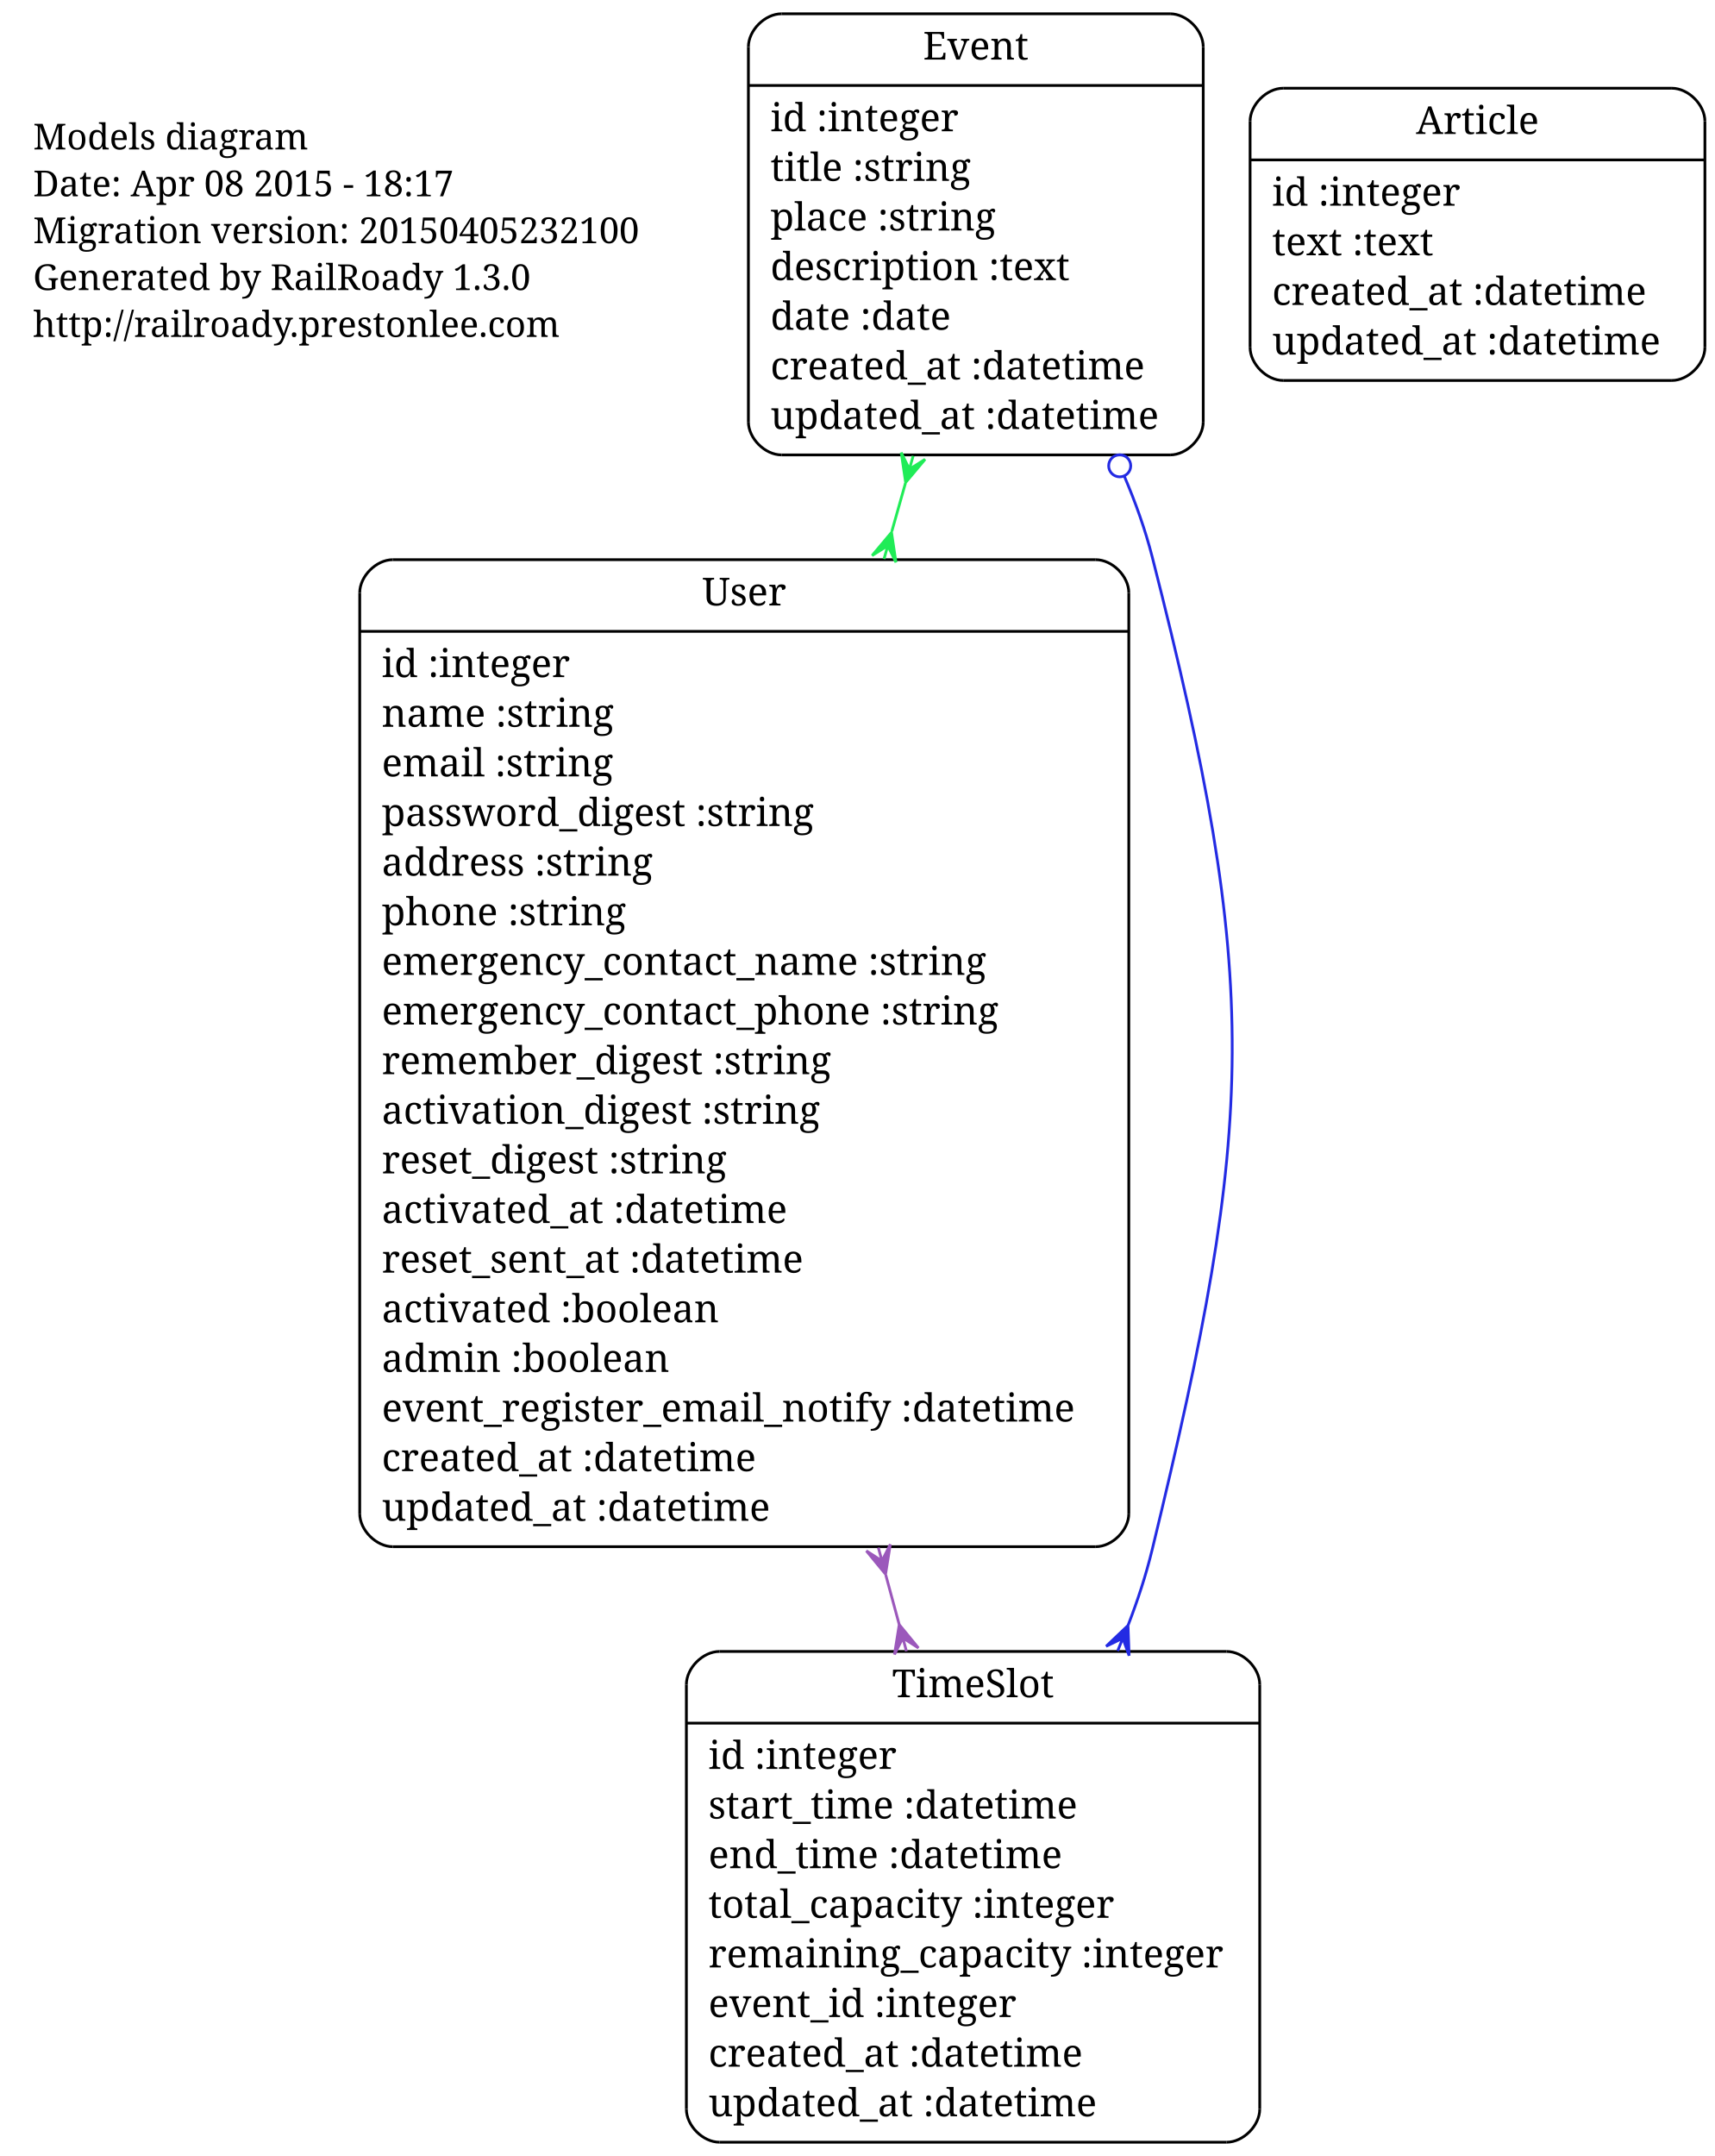
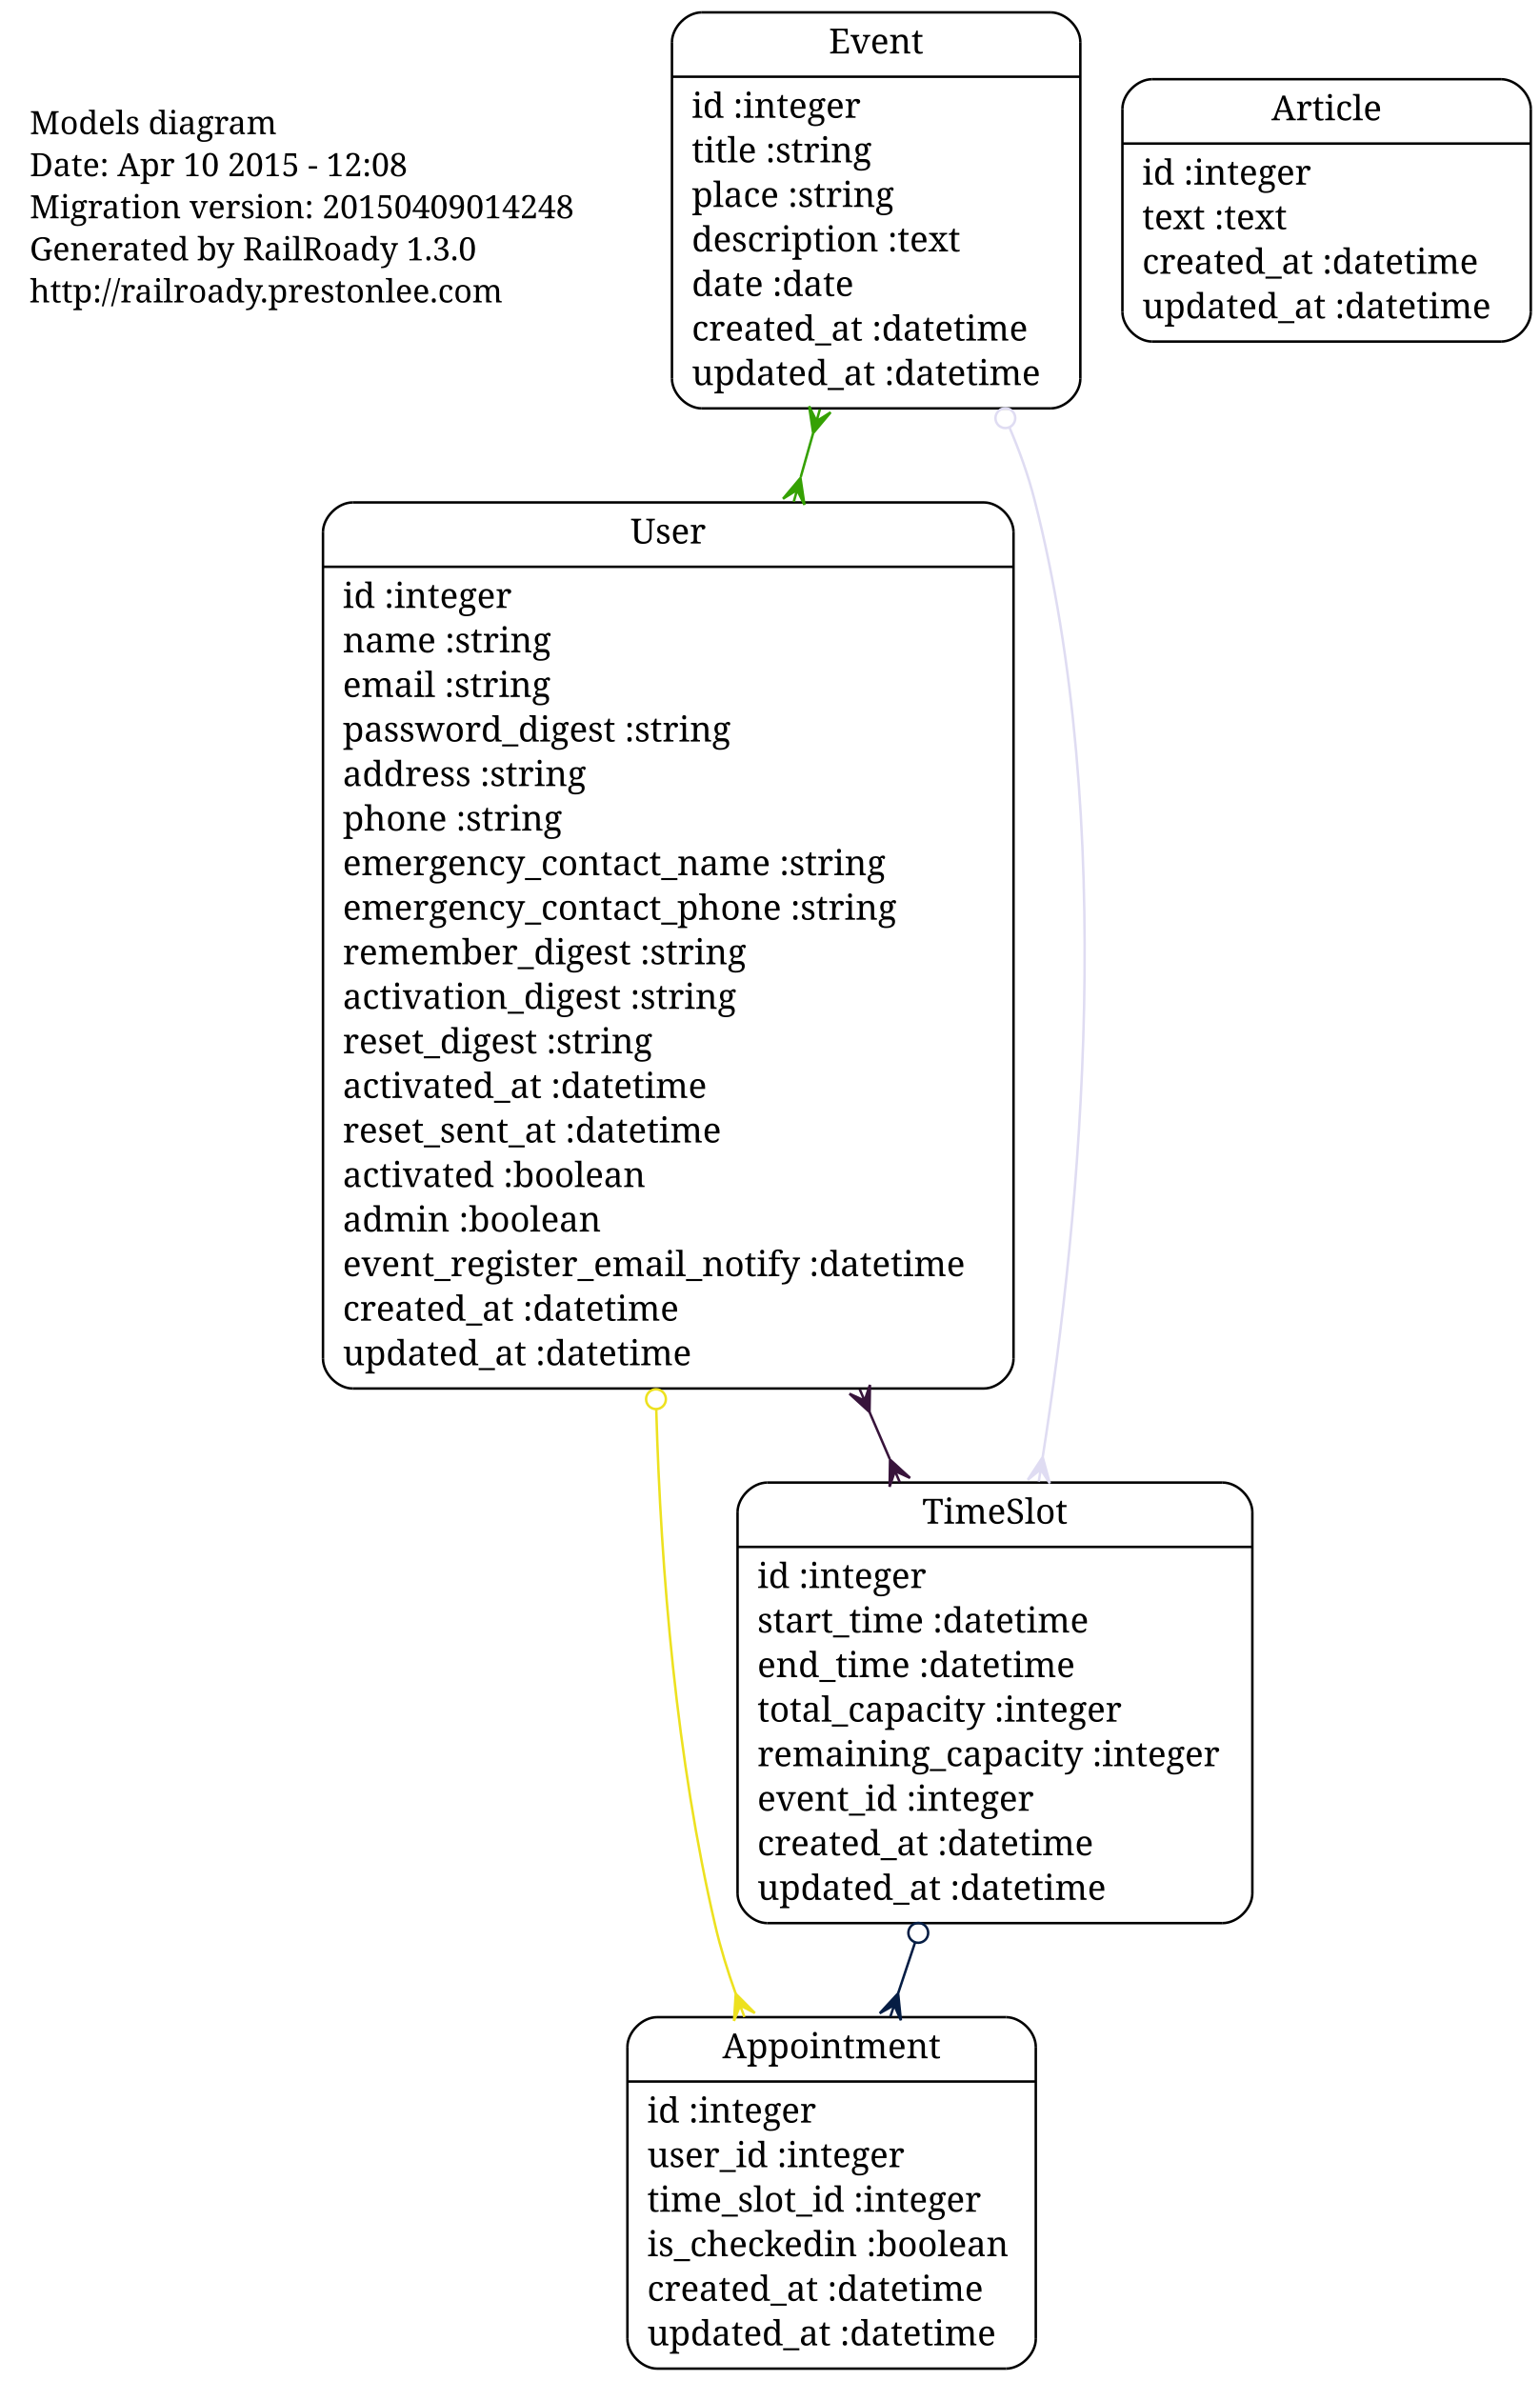
- <svg xmlns="http://www.w3.org/2000/svg" width="622pt" height="782pt" viewBox="0.00 0.00 622.00 782.00">
-   <g id="graph1" class="graph" transform="scale(1 1) rotate(0) translate(4 778)">
-     <polygon fill="white" stroke="white" points="-4,5 -4,-778 619,-778 619,5 -4,5" />
+ <svg xmlns="http://www.w3.org/2000/svg" width="622pt" height="962pt" viewBox="0.00 0.00 622.00 962.00">
+   <g id="graph1" class="graph" transform="scale(1 1) rotate(0) translate(4 958)">
+     <polygon fill="white" stroke="white" points="-4,5 -4,-958 619,-958 619,5 -4,5" />
    <g id="node1" class="node">
-       <text text-anchor="start" x="8" y="-723.8" font-family="Times Roman,serif" font-size="13.00">Models diagram</text>
-       <text text-anchor="start" x="8" y="-706.8" font-family="Times Roman,serif" font-size="13.00">Date: Apr 08 2015 - 18:17</text>
-       <text text-anchor="start" x="8" y="-689.8" font-family="Times Roman,serif" font-size="13.00">Migration version: 20150405232100</text>
-       <text text-anchor="start" x="8" y="-672.8" font-family="Times Roman,serif" font-size="13.00">Generated by RailRoady 1.3.0</text>
-       <text text-anchor="start" x="8" y="-655.8" font-family="Times Roman,serif" font-size="13.00">http://railroady.prestonlee.com</text>
+       <text text-anchor="start" x="8" y="-903.8" font-family="Times Roman,serif" font-size="13.00">Models diagram</text>
+       <text text-anchor="start" x="8" y="-886.8" font-family="Times Roman,serif" font-size="13.00">Date: Apr 10 2015 - 12:08</text>
+       <text text-anchor="start" x="8" y="-869.8" font-family="Times Roman,serif" font-size="13.00">Migration version: 20150409014248</text>
+       <text text-anchor="start" x="8" y="-852.8" font-family="Times Roman,serif" font-size="13.00">Generated by RailRoady 1.3.0</text>
+       <text text-anchor="start" x="8" y="-835.8" font-family="Times Roman,serif" font-size="13.00">http://railroady.prestonlee.com</text>
    </g>
    <g id="node2" class="node">
-       <polyline fill="none" stroke="black" points="279.5,-613 420.5,-613 " />
-       <path fill="none" stroke="black" d="M420.5,-613C426.5,-613 432.5,-619 432.5,-625" />
-       <polyline fill="none" stroke="black" points="432.5,-625 432.5,-761 " />
-       <path fill="none" stroke="black" d="M432.5,-761C432.5,-767 426.5,-773 420.5,-773" />
-       <polyline fill="none" stroke="black" points="420.5,-773 279.5,-773 " />
-       <path fill="none" stroke="black" d="M279.5,-773C273.5,-773 267.5,-767 267.5,-761" />
-       <polyline fill="none" stroke="black" points="267.5,-761 267.5,-625 " />
-       <path fill="none" stroke="black" d="M267.5,-625C267.5,-619 273.5,-613 279.5,-613" />
-       <text text-anchor="middle" x="350" y="-756.4" font-family="Times Roman,serif" font-size="14.00">Event</text>
-       <polyline fill="none" stroke="black" points="267.5,-747 432.5,-747 " />
-       <text text-anchor="start" x="275.5" y="-730.4" font-family="Times Roman,serif" font-size="14.00">id :integer</text>
-       <text text-anchor="start" x="275.5" y="-712.4" font-family="Times Roman,serif" font-size="14.00">title :string</text>
-       <text text-anchor="start" x="275.5" y="-694.4" font-family="Times Roman,serif" font-size="14.00">place :string</text>
-       <text text-anchor="start" x="275.5" y="-676.4" font-family="Times Roman,serif" font-size="14.00">description :text</text>
-       <text text-anchor="start" x="275.5" y="-658.4" font-family="Times Roman,serif" font-size="14.00">date :date</text>
-       <text text-anchor="start" x="275.5" y="-640.4" font-family="Times Roman,serif" font-size="14.00">created_at :datetime</text>
-       <text text-anchor="start" x="275.5" y="-622.4" font-family="Times Roman,serif" font-size="14.00">updated_at :datetime</text>
+       <polyline fill="none" stroke="black" points="279.5,-793 420.5,-793 " />
+       <path fill="none" stroke="black" d="M420.5,-793C426.5,-793 432.5,-799 432.5,-805" />
+       <polyline fill="none" stroke="black" points="432.5,-805 432.5,-941 " />
+       <path fill="none" stroke="black" d="M432.5,-941C432.5,-947 426.5,-953 420.5,-953" />
+       <polyline fill="none" stroke="black" points="420.5,-953 279.5,-953 " />
+       <path fill="none" stroke="black" d="M279.5,-953C273.5,-953 267.5,-947 267.5,-941" />
+       <polyline fill="none" stroke="black" points="267.5,-941 267.5,-805 " />
+       <path fill="none" stroke="black" d="M267.5,-805C267.5,-799 273.5,-793 279.5,-793" />
+       <text text-anchor="middle" x="350" y="-936.4" font-family="Times Roman,serif" font-size="14.00">Event</text>
+       <polyline fill="none" stroke="black" points="267.5,-927 432.5,-927 " />
+       <text text-anchor="start" x="275.5" y="-910.4" font-family="Times Roman,serif" font-size="14.00">id :integer</text>
+       <text text-anchor="start" x="275.5" y="-892.4" font-family="Times Roman,serif" font-size="14.00">title :string</text>
+       <text text-anchor="start" x="275.5" y="-874.4" font-family="Times Roman,serif" font-size="14.00">place :string</text>
+       <text text-anchor="start" x="275.5" y="-856.4" font-family="Times Roman,serif" font-size="14.00">description :text</text>
+       <text text-anchor="start" x="275.5" y="-838.4" font-family="Times Roman,serif" font-size="14.00">date :date</text>
+       <text text-anchor="start" x="275.5" y="-820.4" font-family="Times Roman,serif" font-size="14.00">created_at :datetime</text>
+       <text text-anchor="start" x="275.5" y="-802.4" font-family="Times Roman,serif" font-size="14.00">updated_at :datetime</text>
+     </g>
+     <g id="node5" class="node">
+       <polyline fill="none" stroke="black" points="138.5,-397 393.5,-397 " />
+       <path fill="none" stroke="black" d="M393.5,-397C399.5,-397 405.5,-403 405.5,-409" />
+       <polyline fill="none" stroke="black" points="405.5,-409 405.5,-743 " />
+       <path fill="none" stroke="black" d="M405.5,-743C405.5,-749 399.5,-755 393.5,-755" />
+       <polyline fill="none" stroke="black" points="393.5,-755 138.5,-755 " />
+       <path fill="none" stroke="black" d="M138.5,-755C132.5,-755 126.5,-749 126.5,-743" />
+       <polyline fill="none" stroke="black" points="126.5,-743 126.5,-409 " />
+       <path fill="none" stroke="black" d="M126.5,-409C126.5,-403 132.5,-397 138.5,-397" />
+       <text text-anchor="middle" x="266" y="-738.4" font-family="Times Roman,serif" font-size="14.00">User</text>
+       <polyline fill="none" stroke="black" points="126.5,-729 405.5,-729 " />
+       <text text-anchor="start" x="134.5" y="-712.4" font-family="Times Roman,serif" font-size="14.00">id :integer</text>
+       <text text-anchor="start" x="134.5" y="-694.4" font-family="Times Roman,serif" font-size="14.00">name :string</text>
+       <text text-anchor="start" x="134.5" y="-676.4" font-family="Times Roman,serif" font-size="14.00">email :string</text>
+       <text text-anchor="start" x="134.5" y="-658.4" font-family="Times Roman,serif" font-size="14.00">password_digest :string</text>
+       <text text-anchor="start" x="134.5" y="-640.4" font-family="Times Roman,serif" font-size="14.00">address :string</text>
+       <text text-anchor="start" x="134.5" y="-622.4" font-family="Times Roman,serif" font-size="14.00">phone :string</text>
+       <text text-anchor="start" x="134.5" y="-604.4" font-family="Times Roman,serif" font-size="14.00">emergency_contact_name :string</text>
+       <text text-anchor="start" x="134.5" y="-586.4" font-family="Times Roman,serif" font-size="14.00">emergency_contact_phone :string</text>
+       <text text-anchor="start" x="134.5" y="-568.4" font-family="Times Roman,serif" font-size="14.00">remember_digest :string</text>
+       <text text-anchor="start" x="134.5" y="-550.4" font-family="Times Roman,serif" font-size="14.00">activation_digest :string</text>
+       <text text-anchor="start" x="134.5" y="-532.4" font-family="Times Roman,serif" font-size="14.00">reset_digest :string</text>
+       <text text-anchor="start" x="134.5" y="-514.4" font-family="Times Roman,serif" font-size="14.00">activated_at :datetime</text>
+       <text text-anchor="start" x="134.5" y="-496.4" font-family="Times Roman,serif" font-size="14.00">reset_sent_at :datetime</text>
+       <text text-anchor="start" x="134.5" y="-478.4" font-family="Times Roman,serif" font-size="14.00">activated :boolean</text>
+       <text text-anchor="start" x="134.5" y="-460.4" font-family="Times Roman,serif" font-size="14.00">admin :boolean</text>
+       <text text-anchor="start" x="134.5" y="-442.4" font-family="Times Roman,serif" font-size="14.00">event_register_email_notify :datetime</text>
+       <text text-anchor="start" x="134.5" y="-424.4" font-family="Times Roman,serif" font-size="14.00">created_at :datetime</text>
+       <text text-anchor="start" x="134.5" y="-406.4" font-family="Times Roman,serif" font-size="14.00">updated_at :datetime</text>
+     </g>
+     <g id="edge4" class="edge">
+       <path fill="none" stroke="#35a103" d="M324.474,-782.746C322.864,-777.055 321.216,-771.229 319.542,-765.308" />
+       <polygon fill="#35a103" stroke="#35a103" points="324.547,-783.005 322.938,-793.852 325.908,-787.816 327.268,-792.628 327.268,-792.628 327.268,-792.628 325.908,-787.816 331.599,-791.403 324.547,-783.005 324.547,-783.005" />
+       <polygon fill="#35a103" stroke="#35a103" points="319.422,-764.885 321.031,-754.038 318.061,-760.074 316.701,-755.263 316.701,-755.263 316.701,-755.263 318.061,-760.074 312.37,-756.488 319.422,-764.885 319.422,-764.885" />
+     </g>
+     <g id="node6" class="node">
+       <polyline fill="none" stroke="black" points="306,-181 490,-181 " />
+       <path fill="none" stroke="black" d="M490,-181C496,-181 502,-187 502,-193" />
+       <polyline fill="none" stroke="black" points="502,-193 502,-347 " />
+       <path fill="none" stroke="black" d="M502,-347C502,-353 496,-359 490,-359" />
+       <polyline fill="none" stroke="black" points="490,-359 306,-359 " />
+       <path fill="none" stroke="black" d="M306,-359C300,-359 294,-353 294,-347" />
+       <polyline fill="none" stroke="black" points="294,-347 294,-193 " />
+       <path fill="none" stroke="black" d="M294,-193C294,-187 300,-181 306,-181" />
+       <text text-anchor="middle" x="398" y="-342.4" font-family="Times Roman,serif" font-size="14.00">TimeSlot</text>
+       <polyline fill="none" stroke="black" points="294,-333 502,-333 " />
+       <text text-anchor="start" x="302" y="-316.4" font-family="Times Roman,serif" font-size="14.00">id :integer</text>
+       <text text-anchor="start" x="302" y="-298.4" font-family="Times Roman,serif" font-size="14.00">start_time :datetime</text>
+       <text text-anchor="start" x="302" y="-280.4" font-family="Times Roman,serif" font-size="14.00">end_time :datetime</text>
+       <text text-anchor="start" x="302" y="-262.4" font-family="Times Roman,serif" font-size="14.00">total_capacity :integer</text>
+       <text text-anchor="start" x="302" y="-244.4" font-family="Times Roman,serif" font-size="14.00">remaining_capacity :integer</text>
+       <text text-anchor="start" x="302" y="-226.4" font-family="Times Roman,serif" font-size="14.00">event_id :integer</text>
+       <text text-anchor="start" x="302" y="-208.4" font-family="Times Roman,serif" font-size="14.00">created_at :datetime</text>
+       <text text-anchor="start" x="302" y="-190.4" font-family="Times Roman,serif" font-size="14.00">updated_at :datetime</text>
+     </g>
+     <g id="edge2" class="edge">
+       <path fill="none" stroke="#dfdcf2" d="M403.836,-785.373C407.958,-775.726 411.487,-765.831 414,-756 447.353,-625.526 432.927,-468.947 417.316,-369.459" />
+       <ellipse fill="none" stroke="#dfdcf2" cx="402.201" cy="-789.044" rx="4" ry="4" />
+       <polygon fill="#dfdcf2" stroke="#dfdcf2" points="417.289,-369.287 420.149,-358.701 416.497,-364.351 415.705,-359.414 415.705,-359.414 415.705,-359.414 416.497,-364.351 411.262,-360.126 417.289,-369.287 417.289,-369.287" />
+     </g>
+     <g id="node3" class="node">
+       <polyline fill="none" stroke="black" points="461.5,-820 602.5,-820 " />
+       <path fill="none" stroke="black" d="M602.5,-820C608.5,-820 614.5,-826 614.5,-832" />
+       <polyline fill="none" stroke="black" points="614.5,-832 614.5,-914 " />
+       <path fill="none" stroke="black" d="M614.5,-914C614.5,-920 608.5,-926 602.5,-926" />
+       <polyline fill="none" stroke="black" points="602.5,-926 461.5,-926 " />
+       <path fill="none" stroke="black" d="M461.5,-926C455.5,-926 449.5,-920 449.5,-914" />
+       <polyline fill="none" stroke="black" points="449.5,-914 449.5,-832 " />
+       <path fill="none" stroke="black" d="M449.5,-832C449.5,-826 455.5,-820 461.5,-820" />
+       <text text-anchor="middle" x="532" y="-909.4" font-family="Times Roman,serif" font-size="14.00">Article</text>
+       <polyline fill="none" stroke="black" points="449.5,-900 614.5,-900 " />
+       <text text-anchor="start" x="457.5" y="-883.4" font-family="Times Roman,serif" font-size="14.00">id :integer</text>
+       <text text-anchor="start" x="457.5" y="-865.4" font-family="Times Roman,serif" font-size="14.00">text :text</text>
+       <text text-anchor="start" x="457.5" y="-847.4" font-family="Times Roman,serif" font-size="14.00">created_at :datetime</text>
+       <text text-anchor="start" x="457.5" y="-829.4" font-family="Times Roman,serif" font-size="14.00">updated_at :datetime</text>
    </g>
    <g id="node4" class="node">
-       <polyline fill="none" stroke="black" points="138.5,-217 393.5,-217 " />
-       <path fill="none" stroke="black" d="M393.5,-217C399.5,-217 405.5,-223 405.5,-229" />
-       <polyline fill="none" stroke="black" points="405.5,-229 405.5,-563 " />
-       <path fill="none" stroke="black" d="M405.5,-563C405.5,-569 399.5,-575 393.5,-575" />
-       <polyline fill="none" stroke="black" points="393.5,-575 138.5,-575 " />
-       <path fill="none" stroke="black" d="M138.5,-575C132.5,-575 126.5,-569 126.5,-563" />
-       <polyline fill="none" stroke="black" points="126.5,-563 126.5,-229 " />
-       <path fill="none" stroke="black" d="M126.5,-229C126.5,-223 132.5,-217 138.5,-217" />
-       <text text-anchor="middle" x="266" y="-558.4" font-family="Times Roman,serif" font-size="14.00">User</text>
-       <polyline fill="none" stroke="black" points="126.5,-549 405.5,-549 " />
-       <text text-anchor="start" x="134.5" y="-532.4" font-family="Times Roman,serif" font-size="14.00">id :integer</text>
-       <text text-anchor="start" x="134.5" y="-514.4" font-family="Times Roman,serif" font-size="14.00">name :string</text>
-       <text text-anchor="start" x="134.5" y="-496.4" font-family="Times Roman,serif" font-size="14.00">email :string</text>
-       <text text-anchor="start" x="134.5" y="-478.4" font-family="Times Roman,serif" font-size="14.00">password_digest :string</text>
-       <text text-anchor="start" x="134.5" y="-460.4" font-family="Times Roman,serif" font-size="14.00">address :string</text>
-       <text text-anchor="start" x="134.5" y="-442.4" font-family="Times Roman,serif" font-size="14.00">phone :string</text>
-       <text text-anchor="start" x="134.5" y="-424.4" font-family="Times Roman,serif" font-size="14.00">emergency_contact_name :string</text>
-       <text text-anchor="start" x="134.5" y="-406.4" font-family="Times Roman,serif" font-size="14.00">emergency_contact_phone :string</text>
-       <text text-anchor="start" x="134.5" y="-388.4" font-family="Times Roman,serif" font-size="14.00">remember_digest :string</text>
-       <text text-anchor="start" x="134.5" y="-370.4" font-family="Times Roman,serif" font-size="14.00">activation_digest :string</text>
-       <text text-anchor="start" x="134.5" y="-352.4" font-family="Times Roman,serif" font-size="14.00">reset_digest :string</text>
-       <text text-anchor="start" x="134.5" y="-334.4" font-family="Times Roman,serif" font-size="14.00">activated_at :datetime</text>
-       <text text-anchor="start" x="134.5" y="-316.4" font-family="Times Roman,serif" font-size="14.00">reset_sent_at :datetime</text>
-       <text text-anchor="start" x="134.5" y="-298.4" font-family="Times Roman,serif" font-size="14.00">activated :boolean</text>
-       <text text-anchor="start" x="134.5" y="-280.4" font-family="Times Roman,serif" font-size="14.00">admin :boolean</text>
-       <text text-anchor="start" x="134.5" y="-262.4" font-family="Times Roman,serif" font-size="14.00">event_register_email_notify :datetime</text>
-       <text text-anchor="start" x="134.5" y="-244.4" font-family="Times Roman,serif" font-size="14.00">created_at :datetime</text>
-       <text text-anchor="start" x="134.5" y="-226.4" font-family="Times Roman,serif" font-size="14.00">updated_at :datetime</text>
-     </g>
-     <g id="edge4" class="edge">
-       <path fill="none" stroke="#20ec57" d="M324.474,-602.746C322.864,-597.055 321.216,-591.229 319.542,-585.308" />
-       <polygon fill="#20ec57" stroke="#20ec57" points="324.547,-603.005 322.938,-613.852 325.908,-607.816 327.268,-612.628 327.268,-612.628 327.268,-612.628 325.908,-607.816 331.599,-611.403 324.547,-603.005 324.547,-603.005" />
-       <polygon fill="#20ec57" stroke="#20ec57" points="319.422,-584.885 321.031,-574.038 318.061,-580.074 316.701,-575.263 316.701,-575.263 316.701,-575.263 318.061,-580.074 312.37,-576.488 319.422,-584.885 319.422,-584.885" />
-     </g>
-     <g id="node5" class="node">
-       <polyline fill="none" stroke="black" points="257,-1 441,-1 " />
-       <path fill="none" stroke="black" d="M441,-1C447,-1 453,-7 453,-13" />
-       <polyline fill="none" stroke="black" points="453,-13 453,-167 " />
-       <path fill="none" stroke="black" d="M453,-167C453,-173 447,-179 441,-179" />
-       <polyline fill="none" stroke="black" points="441,-179 257,-179 " />
-       <path fill="none" stroke="black" d="M257,-179C251,-179 245,-173 245,-167" />
-       <polyline fill="none" stroke="black" points="245,-167 245,-13 " />
-       <path fill="none" stroke="black" d="M245,-13C245,-7 251,-1 257,-1" />
-       <text text-anchor="middle" x="349" y="-162.4" font-family="Times Roman,serif" font-size="14.00">TimeSlot</text>
-       <polyline fill="none" stroke="black" points="245,-153 453,-153 " />
-       <text text-anchor="start" x="253" y="-136.4" font-family="Times Roman,serif" font-size="14.00">id :integer</text>
-       <text text-anchor="start" x="253" y="-118.4" font-family="Times Roman,serif" font-size="14.00">start_time :datetime</text>
-       <text text-anchor="start" x="253" y="-100.4" font-family="Times Roman,serif" font-size="14.00">end_time :datetime</text>
-       <text text-anchor="start" x="253" y="-82.4" font-family="Times Roman,serif" font-size="14.00">total_capacity :integer</text>
-       <text text-anchor="start" x="253" y="-64.4" font-family="Times Roman,serif" font-size="14.00">remaining_capacity :integer</text>
-       <text text-anchor="start" x="253" y="-46.4" font-family="Times Roman,serif" font-size="14.00">event_id :integer</text>
-       <text text-anchor="start" x="253" y="-28.4" font-family="Times Roman,serif" font-size="14.00">created_at :datetime</text>
-       <text text-anchor="start" x="253" y="-10.4" font-family="Times Roman,serif" font-size="14.00">updated_at :datetime</text>
-     </g>
-     <g id="edge2" class="edge">
-       <path fill="none" stroke="#232be3" d="M403.836,-605.373C407.958,-595.726 411.487,-585.831 414,-576 453.627,-420.985 451.742,-371.485 414,-216 411.781,-206.857 408.775,-197.636 405.267,-188.563" />
-       <ellipse fill="none" stroke="#232be3" cx="402.201" cy="-609.044" rx="4" ry="4" />
-       <polygon fill="#232be3" stroke="#232be3" points="405.214,-188.433 405.61,-177.474 403.328,-183.802 401.442,-179.171 401.442,-179.171 401.442,-179.171 403.328,-183.802 397.275,-180.869 405.214,-188.433 405.214,-188.433" />
-     </g>
-     <g id="node3" class="node">
-       <polyline fill="none" stroke="black" points="461.5,-640 602.5,-640 " />
-       <path fill="none" stroke="black" d="M602.5,-640C608.5,-640 614.5,-646 614.5,-652" />
-       <polyline fill="none" stroke="black" points="614.5,-652 614.5,-734 " />
-       <path fill="none" stroke="black" d="M614.5,-734C614.5,-740 608.5,-746 602.5,-746" />
-       <polyline fill="none" stroke="black" points="602.5,-746 461.5,-746 " />
-       <path fill="none" stroke="black" d="M461.5,-746C455.5,-746 449.5,-740 449.5,-734" />
-       <polyline fill="none" stroke="black" points="449.5,-734 449.5,-652 " />
-       <path fill="none" stroke="black" d="M449.5,-652C449.5,-646 455.5,-640 461.5,-640" />
-       <text text-anchor="middle" x="532" y="-729.4" font-family="Times Roman,serif" font-size="14.00">Article</text>
-       <polyline fill="none" stroke="black" points="449.5,-720 614.5,-720 " />
-       <text text-anchor="start" x="457.5" y="-703.4" font-family="Times Roman,serif" font-size="14.00">id :integer</text>
-       <text text-anchor="start" x="457.5" y="-685.4" font-family="Times Roman,serif" font-size="14.00">text :text</text>
-       <text text-anchor="start" x="457.5" y="-667.4" font-family="Times Roman,serif" font-size="14.00">created_at :datetime</text>
-       <text text-anchor="start" x="457.5" y="-649.4" font-family="Times Roman,serif" font-size="14.00">updated_at :datetime</text>
+       <polyline fill="none" stroke="black" points="261.5,-1 402.5,-1 " />
+       <path fill="none" stroke="black" d="M402.5,-1C408.5,-1 414.5,-7 414.5,-13" />
+       <polyline fill="none" stroke="black" points="414.5,-13 414.5,-131 " />
+       <path fill="none" stroke="black" d="M414.5,-131C414.5,-137 408.5,-143 402.5,-143" />
+       <polyline fill="none" stroke="black" points="402.5,-143 261.5,-143 " />
+       <path fill="none" stroke="black" d="M261.5,-143C255.5,-143 249.5,-137 249.5,-131" />
+       <polyline fill="none" stroke="black" points="249.5,-131 249.5,-13 " />
+       <path fill="none" stroke="black" d="M249.5,-13C249.5,-7 255.5,-1 261.5,-1" />
+       <text text-anchor="middle" x="332" y="-126.4" font-family="Times Roman,serif" font-size="14.00">Appointment</text>
+       <polyline fill="none" stroke="black" points="249.5,-117 414.5,-117 " />
+       <text text-anchor="start" x="257.5" y="-100.4" font-family="Times Roman,serif" font-size="14.00">id :integer</text>
+       <text text-anchor="start" x="257.5" y="-82.4" font-family="Times Roman,serif" font-size="14.00">user_id :integer</text>
+       <text text-anchor="start" x="257.5" y="-64.4" font-family="Times Roman,serif" font-size="14.00">time_slot_id :integer</text>
+       <text text-anchor="start" x="257.5" y="-46.4" font-family="Times Roman,serif" font-size="14.00">is_checkedin :boolean</text>
+       <text text-anchor="start" x="257.5" y="-28.4" font-family="Times Roman,serif" font-size="14.00">created_at :datetime</text>
+       <text text-anchor="start" x="257.5" y="-10.4" font-family="Times Roman,serif" font-size="14.00">updated_at :datetime</text>
    </g>
    <g id="edge6" class="edge">
-       <path fill="none" stroke="#9b58bb" d="M317.335,-206.741C318.98,-200.676 320.603,-194.692 322.193,-188.83" />
-       <polygon fill="#9b58bb" stroke="#9b58bb" points="317.259,-207.019 310.299,-215.493 315.951,-211.845 314.642,-216.671 314.642,-216.671 314.642,-216.671 315.951,-211.845 318.985,-217.849 317.259,-207.019 317.259,-207.019" />
-       <polygon fill="#9b58bb" stroke="#9b58bb" points="322.218,-188.738 329.179,-180.265 323.527,-183.912 324.836,-179.087 324.836,-179.087 324.836,-179.087 323.527,-183.912 320.493,-177.909 322.218,-188.738 322.218,-188.738" />
+       <path fill="none" stroke="#ede11f" d="M261.15,-388.614C263.05,-322.023 269.372,-246.987 285,-180 287.121,-170.91 289.979,-161.629 293.245,-152.513" />
+       <ellipse fill="none" stroke="#ede11f" cx="261.044" cy="-392.693" rx="4" ry="4" />
+       <polygon fill="#ede11f" stroke="#ede11f" points="293.269,-152.45 300.995,-144.669 295.025,-147.769 296.782,-143.087 296.782,-143.087 296.782,-143.087 295.025,-147.769 292.569,-141.506 293.269,-152.45 293.269,-152.45" />
+     </g>
+     <g id="edge8" class="edge">
+       <path fill="none" stroke="#38143b" d="M347.383,-387.339C350.122,-380.99 352.823,-374.728 355.467,-368.6" />
+       <polygon fill="#38143b" stroke="#38143b" points="347.319,-387.489 339.226,-394.888 345.338,-392.08 343.358,-396.671 343.358,-396.671 343.358,-396.671 345.338,-392.08 347.49,-398.453 347.319,-387.489 347.319,-387.489" />
+       <polygon fill="#38143b" stroke="#38143b" points="355.609,-368.269 363.702,-360.869 357.59,-363.678 359.57,-359.087 359.57,-359.087 359.57,-359.087 357.59,-363.678 355.438,-357.304 355.609,-368.269 355.609,-368.269" />
+     </g>
+     <g id="edge10" class="edge">
+       <path fill="none" stroke="#051d44" d="M365.711,-173.134C363.448,-166.345 361.181,-159.544 358.952,-152.857" />
+       <ellipse fill="none" stroke="#051d44" cx="367.017" cy="-177.052" rx="4" ry="4" />
+       <polygon fill="#051d44" stroke="#051d44" points="358.881,-152.643 359.988,-141.733 357.3,-147.899 355.719,-143.156 355.719,-143.156 355.719,-143.156 357.3,-147.899 351.45,-144.579 358.881,-152.643 358.881,-152.643" />
    </g>
  </g>
</svg>
